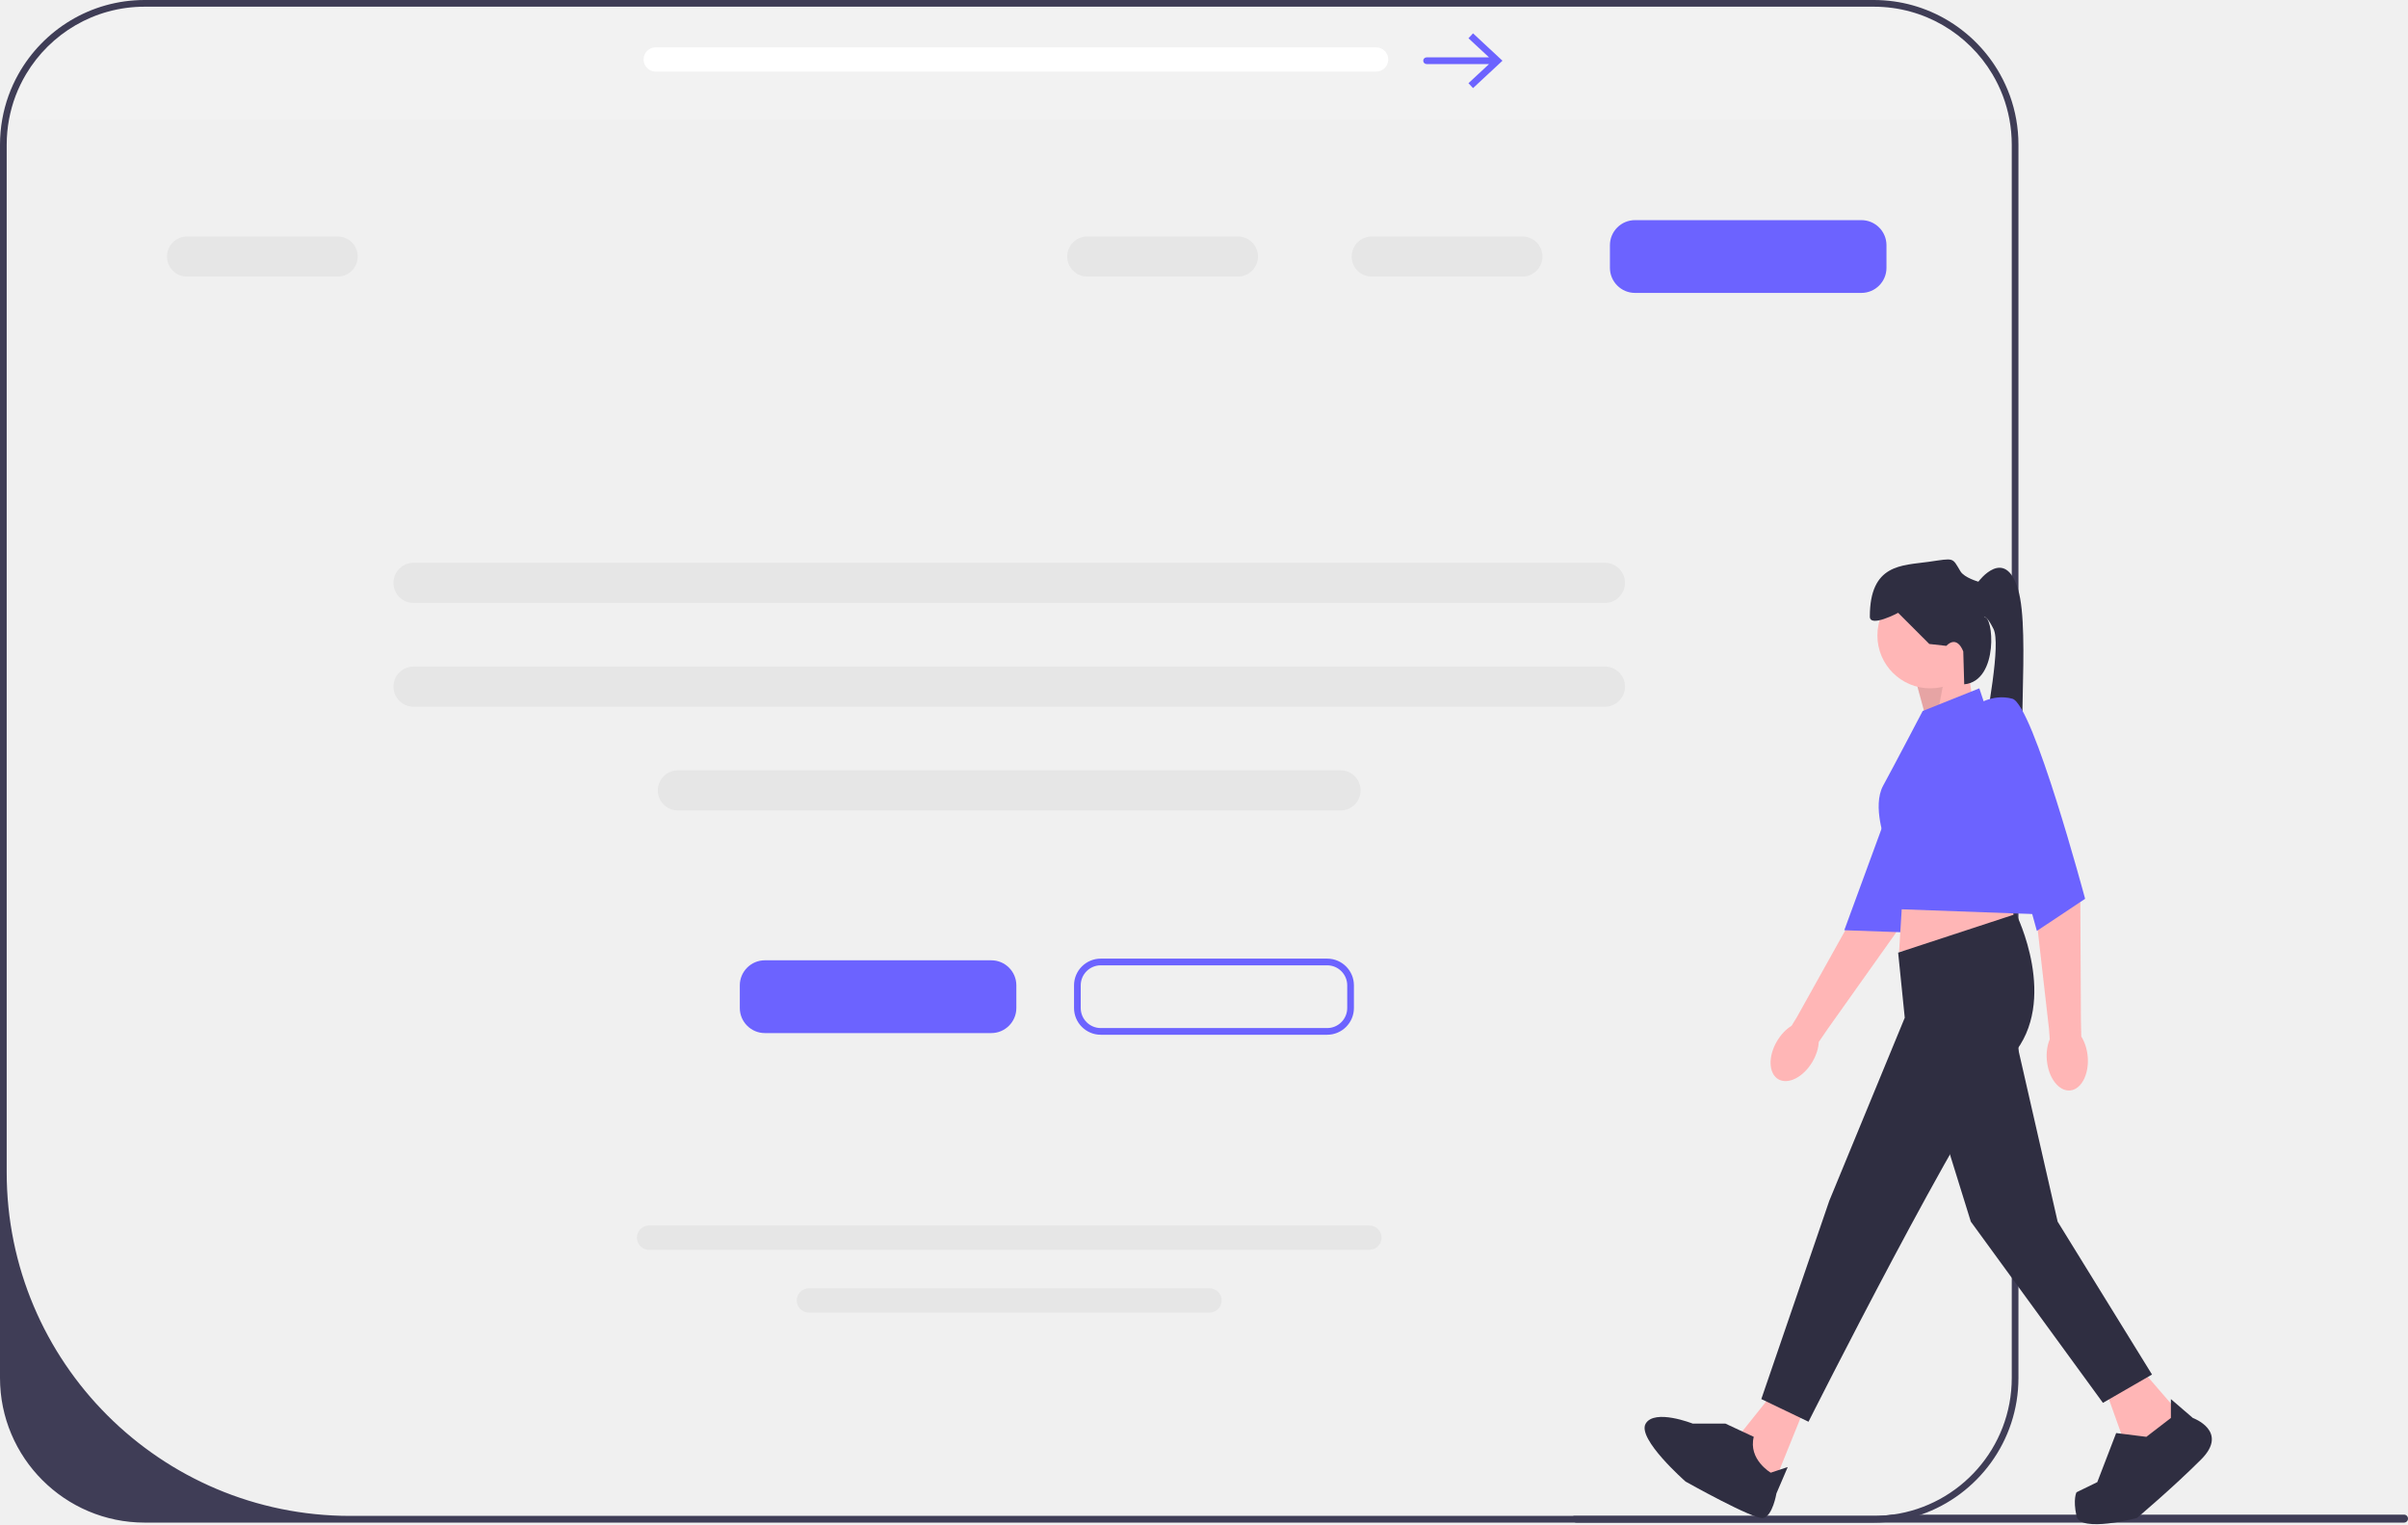
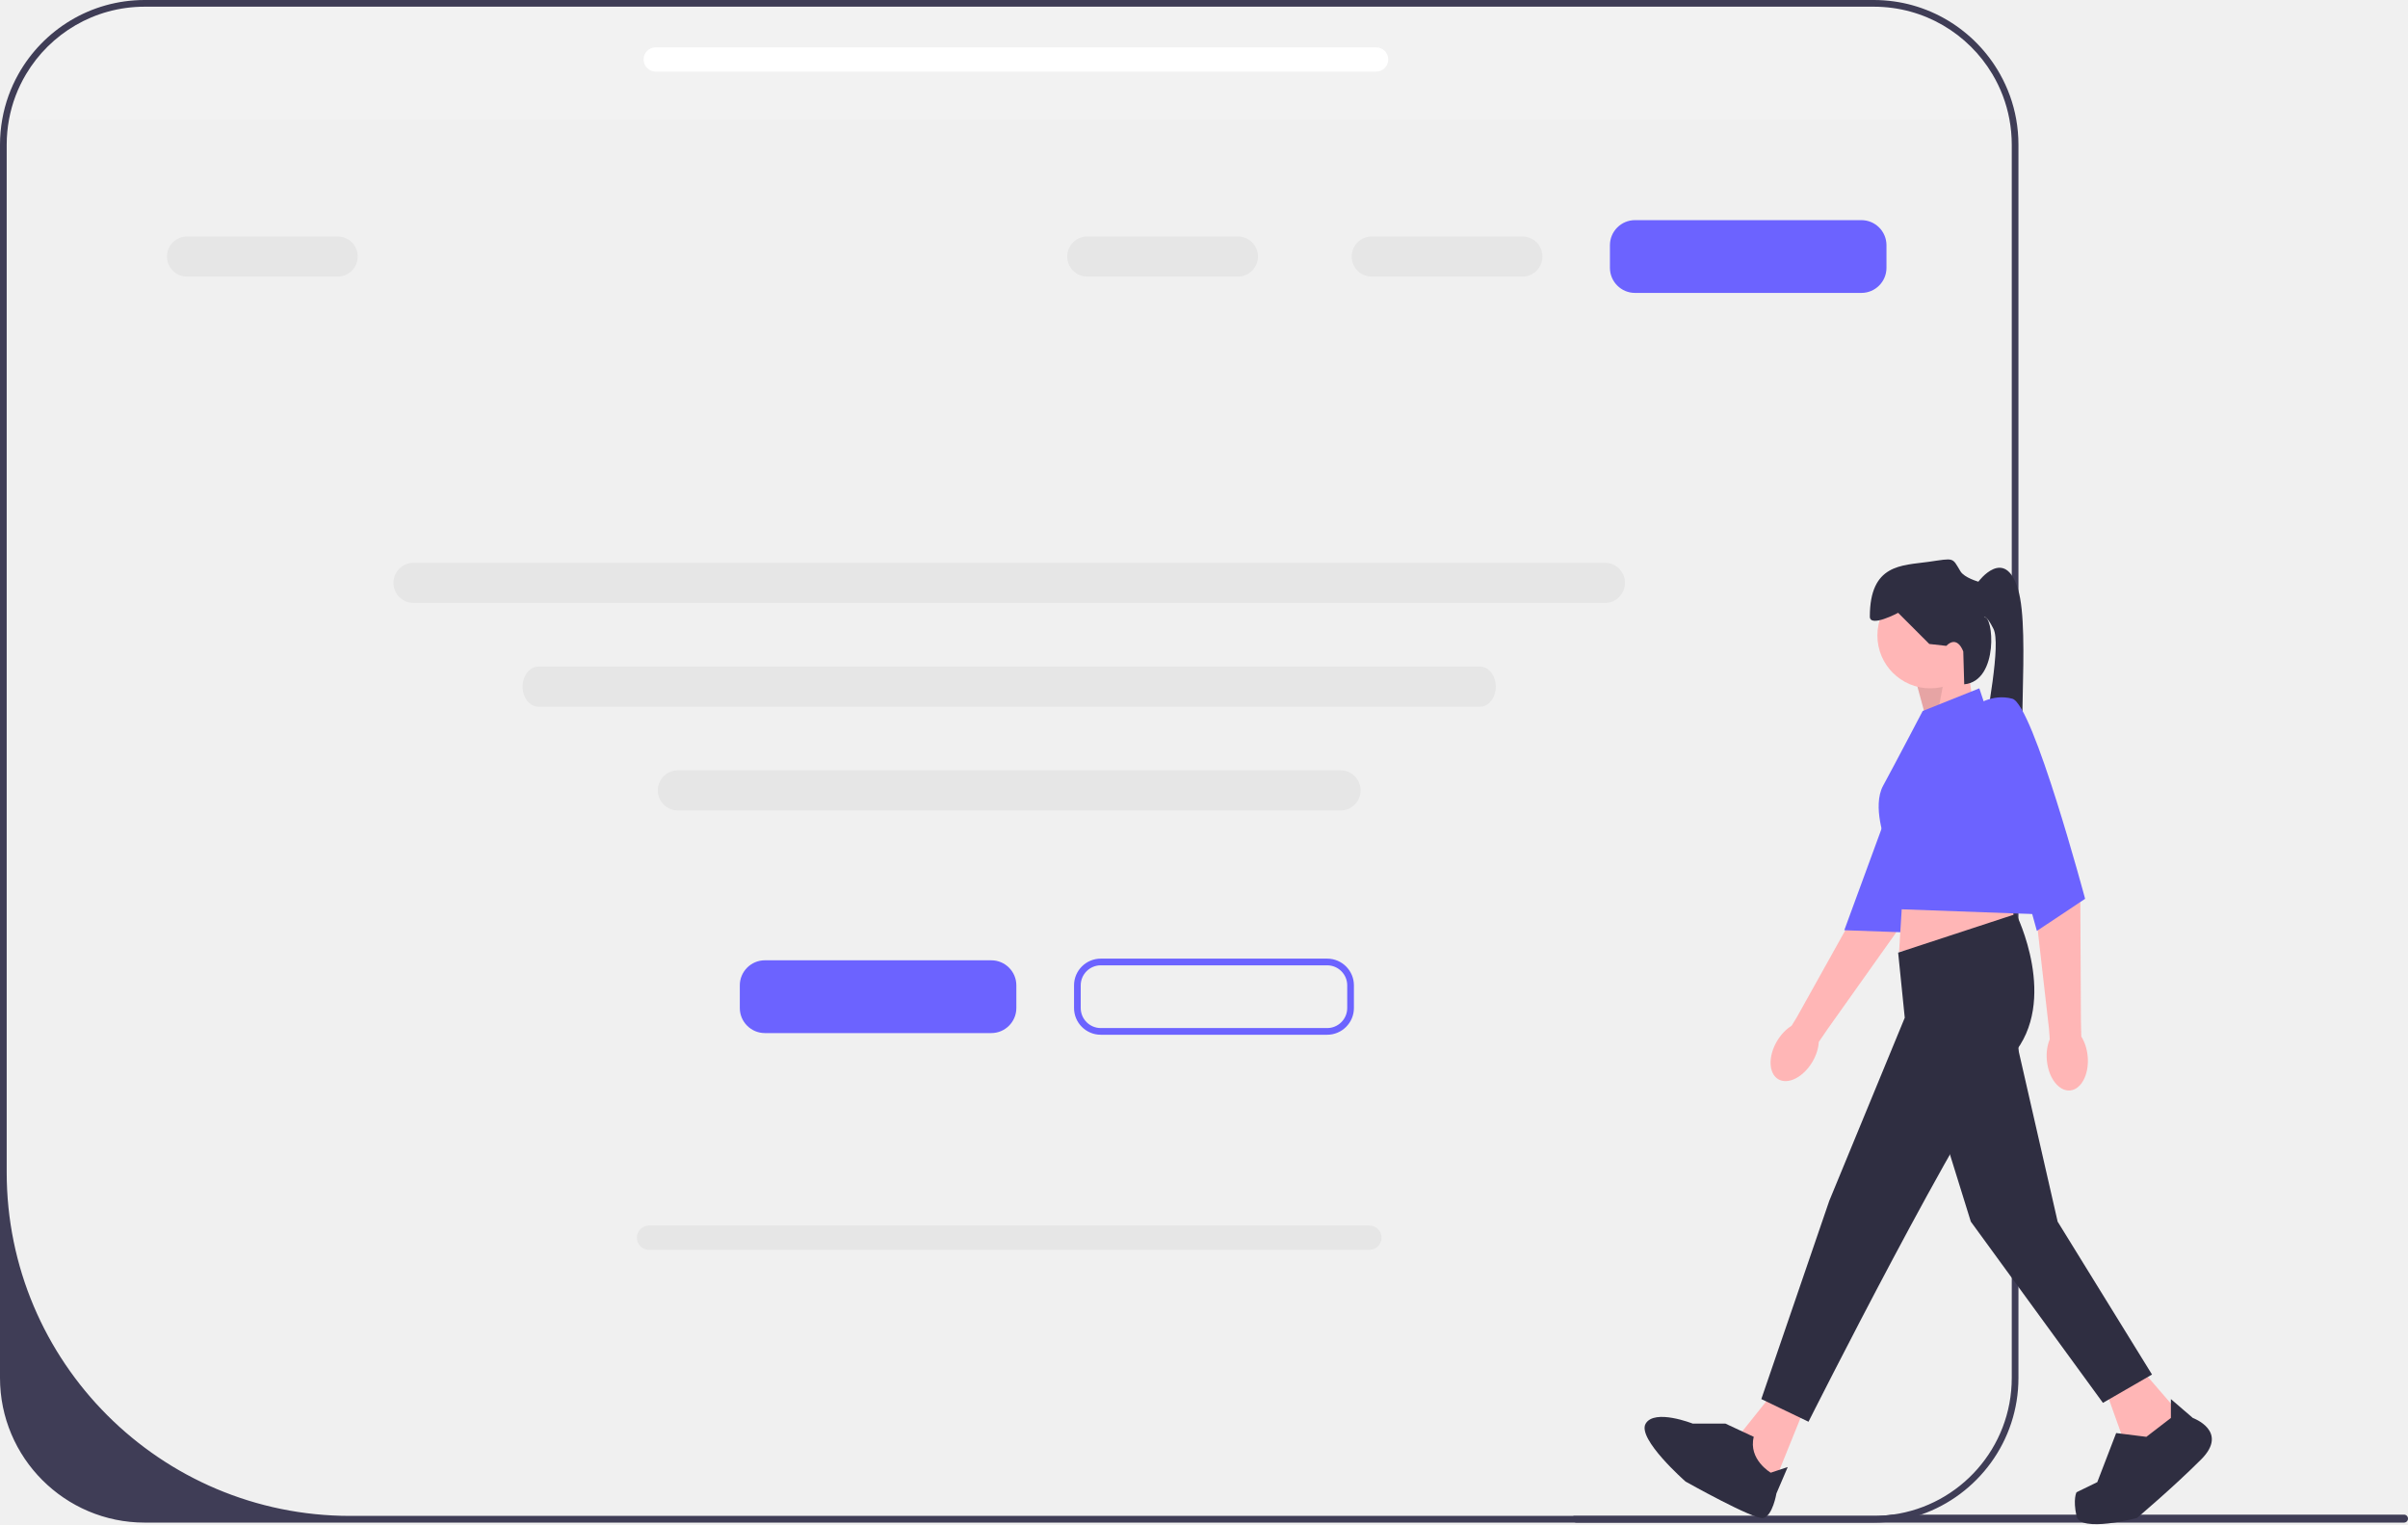
- <svg xmlns="http://www.w3.org/2000/svg" id="uuid-8c082e7a-ff5f-41f8-ba61-29e9db42c4c8" width="719.53" height="455.365" viewBox="0 0 719.53 455.365">
+ <svg xmlns="http://www.w3.org/2000/svg" id="uuid-7496df83-ac21-442a-b232-d90143999efa" width="719.53" height="455.365" viewBox="0 0 719.53 455.365">
  <path d="M602.46,35.65H.67c.85-4.82,2.51-9.38,4.83-13.51C12.91,8.94,27.04,0,43.23,0H559.9c16.18,0,30.32,8.94,37.72,22.14,2.32,4.13,3.99,8.69,4.84,13.51Z" fill="#f2f2f2" />
  <path d="M719.53,453.7c0,.66-.53,1.19-1.19,1.19h-247.29c-.66,0-1.19-.53-1.19-1.19,0-.32,.12-.6,.32-.81h89.72c1.91,0,3.78-.13,5.62-.38h152.82c.66,0,1.19,.53,1.19,1.19Z" fill="#3f3d56" />
-   <path d="M479.561,211.14H123.561c-3.309,0-6-2.691-6-6s2.691-6,6-6H479.561c3.309,0,6,2.691,6,6s-2.691,6-6,6Z" fill="#e6e6e6" />
+   <path d="M442.218,211.14H160.905c-2.614,0-4.741-2.691-4.741-6s2.127-6,4.741-6H442.218c2.614,0,4.741,2.691,4.741,6s-2.127,6-4.741,6Z" fill="#e6e6e6" />
  <path d="M602.46,35.65c-.85-4.82-2.52-9.38-4.84-13.51-7.4-13.2-21.54-22.14-37.72-22.14H43.23C27.04,0,12.91,8.94,5.5,22.14c-2.32,4.13-3.98,8.69-4.83,13.51-.44,2.46-.67,4.99-.67,7.58V411.66c0,23.84,19.39,43.23,43.23,43.23H559.9c4.94,0,9.7-.84,14.13-2.38,16.92-5.86,29.1-21.96,29.1-40.85V43.23c0-2.58-.23-5.12-.67-7.58Zm-1.33,376.01c0,20.86-15.5,38.11-35.61,40.85-1.84,.25-3.71,.38-5.62,.38H104.64c-56.69,0-102.64-45.96-102.64-102.65V43.23c0-2.59,.24-5.12,.7-7.58,.9-4.86,2.65-9.41,5.1-13.51C14.99,10.08,28.17,2,43.23,2H559.9c15.06,0,28.24,8.08,35.43,20.14,2.45,4.1,4.2,8.65,5.1,13.51,.46,2.46,.7,4.99,.7,7.58V411.66Z" fill="#3f3d56" />
  <g>
    <polygon points="575.926 216.08 572.542 203.672 587.77 198.032 589.462 209.312 575.926 216.08" fill="#ffb6b6" />
-     <polygon points="575.926 216.08 572.542 203.672 581.51 199.889 578.724 214.517 575.926 216.08" opacity=".1" />
+     <polygon points="575.926 216.08 572.542 203.672 581.51 199.889 578.724 214.517 575.926 216.08" isolation="isolate" opacity=".1" />
    <g>
-       <path d="M531.349,322.417c-2.909-1.73-3.062-6.838-.343-11.409,1.19-2.001,2.734-3.567,4.337-4.55l1.597-2.609,20.202-36.216s8.843-34.156,12.443-38.286c3.6-4.13,8.806-3.157,8.806-3.157l4.617,4.101-16.479,48.377-20.336,28.638-2.725,3.985c-.099,1.878-.739,3.982-1.93,5.983-2.719,4.571-7.282,6.873-10.19,5.142Z" fill="#ffb6b6" />
-       <path d="M575.093,212.535s6.426-.248,10.48,4.743c4.054,4.991-17.185,61.249-17.185,61.249l-17.3-.612,24.005-65.379Z" fill="#6c63ff" />
+       <path d="M531.349,322.417c-2.909-1.73-3.062-6.838-.343-11.409,1.19-2.001,2.734-3.567,4.337-4.55l1.597-2.609,20.202-36.216s8.843-34.156,12.443-38.286c3.6-4.13,8.806-3.157,8.806-3.157l4.617,4.101-16.479,48.377-20.336,28.638-2.725,3.985c-.099,1.878-.739,3.982-1.93,5.983-2.719,4.571-7.282,6.873-10.19,5.142v0Z" fill="#ffb6b6" />
+       <path d="M575.093,212.535s6.426-.248,10.48,4.743-17.185,61.249-17.185,61.249l-17.3-.612,24.005-65.379h0Z" fill="#6c63ff" />
    </g>
    <circle cx="576.772" cy="189.854" r="15.792" fill="#ffb6b6" />
    <polygon points="539.831 419.114 529.115 445.621 522.912 439.417 520.656 427.573 529.679 416.294 539.831 419.114" fill="#ffb6b6" />
    <polygon points="640.22 409.526 650.936 421.934 645.86 432.085 634.58 430.393 628.941 414.602 640.22 409.526" fill="#ffb6b6" />
    <polygon points="568.876 261.48 567.466 284.322 602.433 278.118 600.177 264.018 568.876 261.48" fill="#ffb6b6" />
-     <path d="M567.184,284.604l35.249-11.562s12.972,25.943-1.128,42.299-60.91,109.413-60.91,109.413l-14.1-6.768,20.303-59.218,22.559-54.706-1.974-19.457Z" fill="#2f2e41" />
+     <path d="M567.184,284.604l35.249-11.562s12.972,25.943-1.128,42.299-60.91,109.413-60.91,109.413l-14.1-6.768,20.303-59.218,22.559-54.706-1.974-19.457h0Z" fill="#2f2e41" />
    <polygon points="601.305 305.753 614.841 364.971 643.04 410.654 628.377 419.114 588.898 364.971 575.926 323.236 601.305 305.753" fill="#2f2e41" />
-     <path d="M515.58,425.318h-9.768s-11.397-4.512-14.069,0c-2.671,4.512,11.918,17.308,11.918,17.308,0,0,20.378,11.455,23.198,10.891,2.82-.564,3.948-7.332,3.948-7.332l3.384-7.896-5.076,1.692s-6.768-3.948-5.076-10.716l-8.46-3.948Z" fill="#2f2e41" />
-     <path d="M648.68,423.626v-5.64l6.557,5.64s10.927,3.948,2.467,12.408c-8.46,8.46-19.175,17.483-19.175,17.483,0,0-16.92,4.512-18.047-.564-1.128-5.076,0-7.13,0-7.13l6.204-3.022,5.64-14.664,9.024,1.128,7.332-5.64Z" fill="#2f2e41" />
-     <path d="M581.566,192.956l-5.076-.564-9.306-9.306s-8.46,4.512-8.46,1.128c0-15.792,9.588-15.228,17.483-16.356,7.896-1.128,7.05-1.41,9.588,2.82,1.161,1.934,5.358,3.102,5.358,3.102,0,0,7.896-10.716,11.844,2.256,3.948,12.972-1.128,53.014,2.82,56.398,3.948,3.384-16.21,6.763-14.027-6.488,2.183-13.251,6.131-33.555,3.875-38.066-2.256-4.512-2.82-3.384-2.82-3.384,2.796-1.141,4.622,18.964-5.919,19.949l-.285-9.797s-1.692-5.076-5.076-1.692Z" fill="#2f2e41" />
-     <path d="M574.516,212.414l16.92-6.768,22.559,67.678-46.416-1.691-4.179-20.2s-4.08-10.513-.697-16.717c3.384-6.204,11.813-22.303,11.813-22.303Z" fill="#6c63ff" />
+     <path d="M515.58,425.318h-9.768s-11.397-4.512-14.069,0,11.918,17.308,11.918,17.308c0,0,20.378,11.455,23.198,10.891s3.948-7.332,3.948-7.332l3.384-7.896-5.076,1.692s-6.768-3.948-5.076-10.716l-8.46-3.948h0Z" fill="#2f2e41" />
+     <path d="M648.68,423.626v-5.64l6.557,5.64s10.927,3.948,2.467,12.408c-8.46,8.46-19.175,17.483-19.175,17.483,0,0-16.919,4.512-18.047-.564s0-7.13,0-7.13l6.204-3.022,5.64-14.664,9.024,1.128,7.332-5.64,0-0Z" fill="#2f2e41" />
+     <path d="M581.566,192.956l-5.076-.564-9.306-9.306s-8.46,4.512-8.46,1.128c0-15.792,9.588-15.228,17.484-16.356,7.896-1.128,7.05-1.41,9.588,2.82,1.161,1.934,5.358,3.102,5.358,3.102,0,0,7.896-10.716,11.844,2.256,3.948,12.972-1.128,53.014,2.82,56.398,3.948,3.384-16.21,6.763-14.027-6.488s6.131-33.555,3.875-38.066c-2.256-4.512-2.82-3.384-2.82-3.384,2.796-1.141,4.622,18.964-5.919,19.949l-.285-9.797s-1.692-5.076-5.076-1.692l0-0Z" fill="#2f2e41" />
+     <path d="M574.516,212.414l16.919-6.768,22.559,67.678-46.416-1.691-4.179-20.2s-4.08-10.513-.697-16.717,11.813-22.303,11.813-22.303l0-0Z" fill="#6c63ff" />
    <g>
-       <path d="M618.543,325.783c-3.372,.29-6.474-3.771-6.93-9.07-.199-2.32,.142-4.492,.871-6.225l-.224-3.051-4.699-41.202s-8.748-33.703-8.231-39.157c.518-5.454,1.335-6.902,1.335-6.902l6.142,.64,14.814,48.913,.173,35.123,.109,4.827c1.014,1.584,1.721,3.666,1.92,5.986,.455,5.299-1.909,9.829-5.281,10.119Z" fill="#ffb6b6" />
+       <path d="M618.543,325.783c-3.372,.29-6.474-3.771-6.93-9.07-.199-2.32,.142-4.492,.871-6.225l-.224-3.051-4.699-41.202s-8.748-33.703-8.231-39.157c.518-5.454,1.335-6.902,1.335-6.902l6.142,.64,14.814,48.913,.173,35.123,.109,4.827c1.014,1.584,1.721,3.666,1.92,5.986,.455,5.299-1.909,9.829-5.281,10.119v0Z" fill="#ffb6b6" />
      <path d="M590.026,211.004s5.076-3.948,11.28-2.256,21.744,59.782,21.744,59.782l-14.413,9.588-18.611-67.114Z" fill="#6c63ff" />
    </g>
  </g>
  <path d="M296.205,308.64h-67.656c-4.129,0-7.488-3.359-7.488-7.488v-6.767c0-4.129,3.359-7.487,7.488-7.487h67.656c4.129,0,7.488,3.358,7.488,7.487v6.767c0,4.129-3.359,7.488-7.488,7.488Z" fill="#6c63ff" />
  <path d="M556.205,87.511h-67.656c-4.129,0-7.488-3.359-7.488-7.488v-6.767c0-4.129,3.359-7.487,7.488-7.487h67.656c4.129,0,7.488,3.358,7.488,7.487v6.767c0,4.129-3.359,7.488-7.488,7.488Z" fill="#6c63ff" />
  <path d="M396.573,309.14h-67.656c-4.405,0-7.988-3.584-7.988-7.988v-6.767c0-4.404,3.583-7.987,7.988-7.987h67.656c4.405,0,7.988,3.583,7.988,7.987v6.767c0,4.404-3.583,7.988-7.988,7.988Zm-67.656-20.742c-3.302,0-5.988,2.686-5.988,5.987v6.767c0,3.302,2.687,5.988,5.988,5.988h67.656c3.302,0,5.988-2.687,5.988-5.988v-6.767c0-3.302-2.687-5.987-5.988-5.987h-67.656Z" fill="#6c63ff" />
  <path d="M479.561,180.14H123.561c-3.309,0-6-2.691-6-6s2.691-6,6-6H479.561c3.309,0,6,2.691,6,6s-2.691,6-6,6Z" fill="#e6e6e6" />
  <path d="M100.89,82.64H55.89c-3.309,0-6-2.691-6-6s2.691-6,6-6h45c3.309,0,6,2.691,6,6s-2.691,6-6,6Z" fill="#e6e6e6" />
  <path d="M369.89,82.64h-45c-3.309,0-6-2.691-6-6s2.691-6,6-6h45c3.309,0,6,2.691,6,6s-2.691,6-6,6Z" fill="#e6e6e6" />
  <path d="M454.89,82.64h-45c-3.309,0-6-2.691-6-6s2.691-6,6-6h45c3.309,0,6,2.691,6,6s-2.691,6-6,6Z" fill="#e6e6e6" />
  <path d="M400.561,242.14H202.561c-3.309,0-6-2.691-6-6s2.691-6,6-6h198c3.309,0,6,2.691,6,6s-2.691,6-6,6Z" fill="#e6e6e6" />
-   <g>
-     <path d="M409.193,373.396H193.937c-2.001,0-3.628-1.627-3.628-3.628s1.627-3.628,3.628-3.628h215.256c2.001,0,3.628,1.627,3.628,3.628s-1.627,3.628-3.628,3.628Z" fill="#e6e6e6" />
-     <path d="M361.425,392.14h-119.721c-2.001,0-3.628-1.627-3.628-3.628s1.627-3.628,3.628-3.628h119.721c2.001,0,3.628,1.627,3.628,3.628s-1.627,3.628-3.628,3.628Z" fill="#e6e6e6" />
-   </g>
-   <path d="M411.193,21.396H195.937c-2.001,0-3.628-1.627-3.628-3.628s1.627-3.628,3.628-3.628h215.256c2.001,0,3.628,1.627,3.628,3.628s-1.627,3.628-3.628,3.628Z" fill="#fff" />
-   <path d="M440.153,9.962l-1.364,1.465,6.146,5.713h-18.663c-.552,0-1,.448-1,1s.448,1,1,1h18.667l-6.15,5.715,1.364,1.465,8.796-8.178-8.796-8.18Z" fill="#6c63ff" />
+   <path d="M409.189,373.396H193.934c-2.001,0-3.628-1.627-3.628-3.628s1.627-3.628,3.628-3.628h215.256c2.001,0,3.628,1.627,3.628,3.628s-1.627,3.628-3.628,3.628h-0Z" fill="#e6e6e6" />
+   <path d="M411.193,21.396H195.937c-2.001,0-3.628-1.627-3.628-3.628s1.627-3.628,3.628-3.628h215.256c2.001,0,3.628,1.627,3.628,3.628s-1.627,3.628-3.628,3.628h-0Z" fill="#fff" />
</svg>
